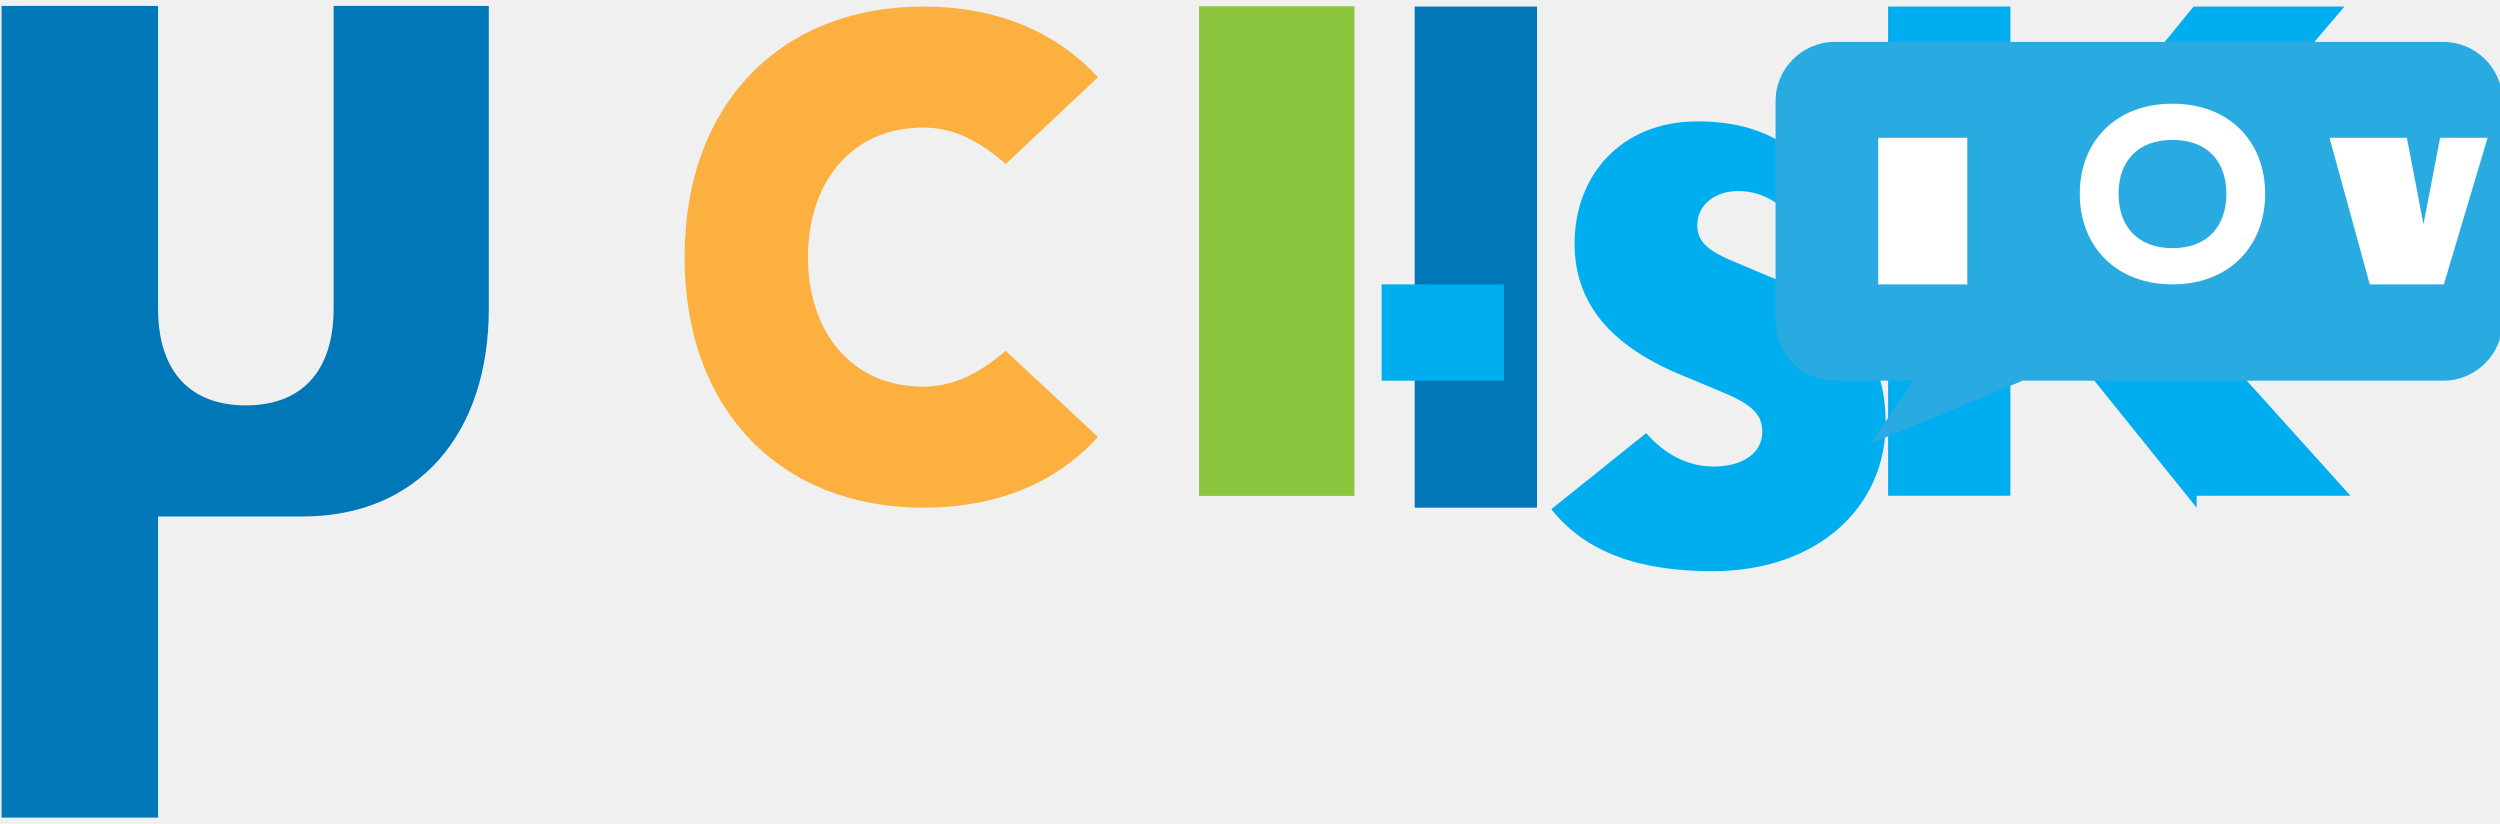
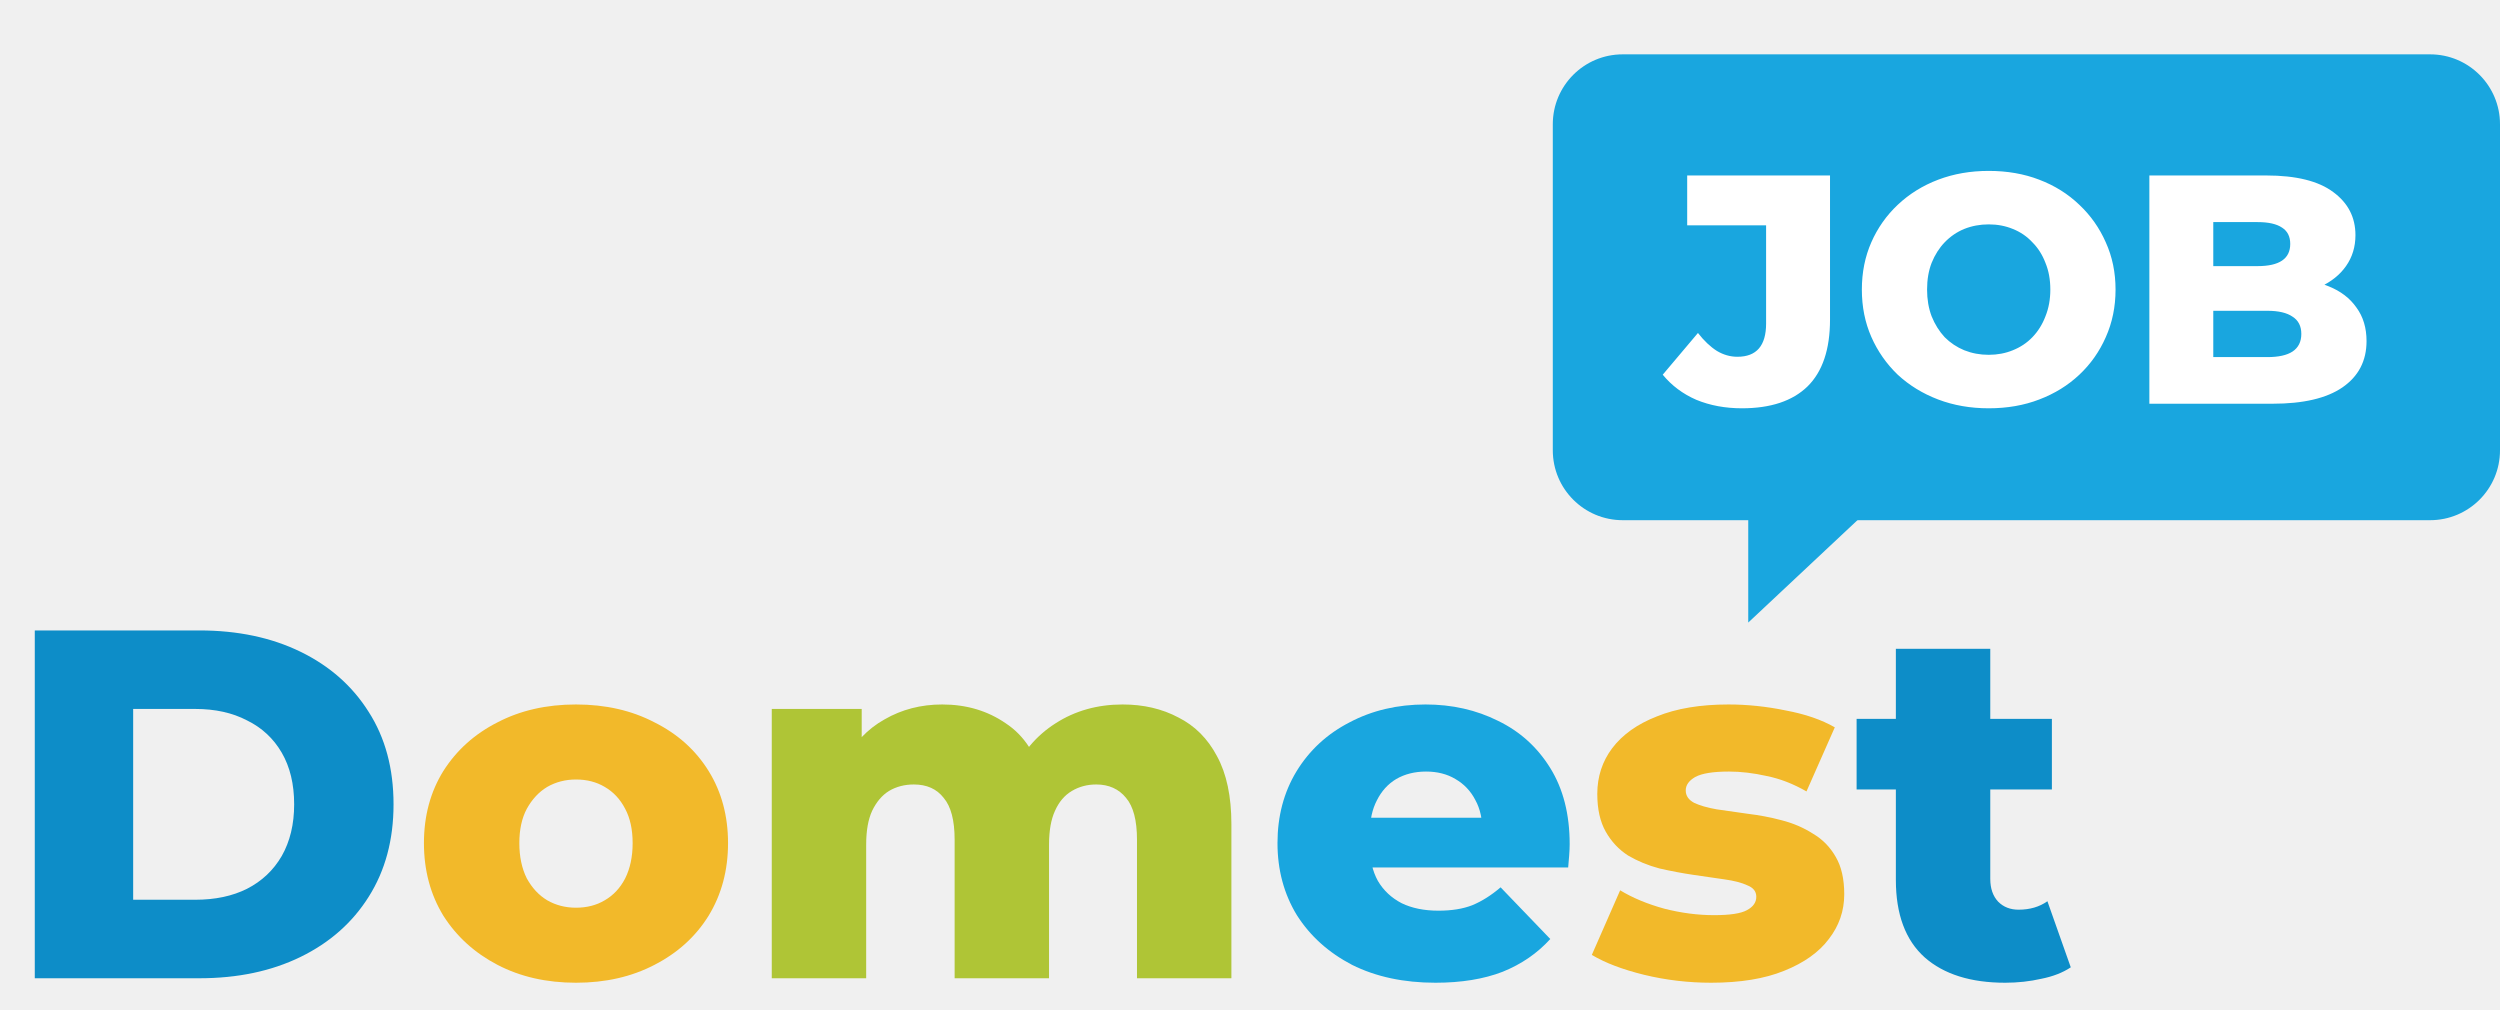
- <svg xmlns="http://www.w3.org/2000/svg" width="352" height="116" viewBox="0 0 352 116" fill="none">
-   <g clip-path="url(#clip0_105_2)">
-     <path d="M22.254 72.72V115.116H0.223V0.84H22.254V43.42C22.254 52.48 26.934 57.08 34.614 57.08C42.294 57.08 46.974 52.48 46.974 43.42V0.84H68.823V43.42C68.823 61.28 58.734 72.72 42.623 72.72H34.434C30.054 72.72 25.494 72.72 22.254 72.72Z" fill="#0077B6" />
-     <path d="M129.989 71.48C110.189 71.48 96.389 58.04 96.389 36.2C96.389 14.36 110.189 0.92 129.989 0.92C140.259 0.92 148.629 4.4 154.589 10.88L141.599 23.09C137.939 19.88 134.279 17.96 129.989 17.96C119.719 17.96 113.759 25.88 113.759 36.2C113.759 46.52 119.719 54.44 129.989 54.44C134.279 54.44 137.939 52.52 141.599 49.4L154.589 61.52C148.629 68.09 140.259 71.48 129.989 71.48Z" fill="#FBB040" />
-     <path d="M168.84 0.92H190.68V69.8H168.84V0.92Z" fill="#8CC63F" />
-     <path d="M255.42 24.2C251.58 19.4 246.3 17.09 238.98 17.09C228.18 17.09 221.7 24.8 221.7 34.28C221.7 42.68 226.74 48.8 237.21 53L242.31 55.13C246.69 56.93 248.13 58.34 248.13 60.8C248.13 63.89 245.22 65.69 241.29 65.69C237.54 65.69 234.33 63.89 231.78 60.98L218.43 71.69C223.35 77.93 231.06 80.42 241.11 80.42C256.02 80.42 265.5 71.3 265.5 59.6C265.5 49.7 260.46 43.4 249.03 38.9L244.56 37.01C240.54 35.39 238.98 34.1 238.98 31.7C238.98 28.79 241.53 26.9 244.74 26.9C247.65 26.9 250.2 28.19 252.75 30.8L265.83 20.21C262.29 16.34 258.93 13.94 255.42 13.94V24.2Z" fill="#00AEEF" />
-     <path d="M309.284 71.48L283.484 39.44L283.064 39.92V69.8H265.844V0.92H283.064V31.4L283.484 31.97L308.864 0.92H330.104L300.344 35.84L330.944 69.8H309.284Z" fill="#00AEEF" />
-     <path d="M199.191 71.48V0.92H216.411V71.48H199.191Z" fill="#0077B6" />
-     <path d="M168.84 0.92H190.68V69.8H168.84V0.92Z" fill="#8CC63F" />
-     <path d="M211.758 53.6L194.538 53.6V40.04L211.758 40.04V53.6Z" fill="#00AEEF" />
-     <g clip-path="url(#clip1_105_2)">
-       <path d="M344.021 53.6C348.611 53.6 352.361 49.85 352.361 45.26V14.24C352.361 9.65 348.611 5.9 344.021 5.9H258.341C253.751 5.9 250.001 9.65 250.001 14.24V45.26C250.001 49.85 253.751 53.6 258.341 53.6H269.471L263.321 62.48L284.801 53.6H344.021Z" fill="#29ABE2" />
-       <path d="M276.995 40.04H264.455V19.4H276.995V40.04Z" fill="white" />
-       <path d="M305.885 40.04C297.875 40.04 292.835 34.64 292.835 27.29C292.835 19.94 297.875 14.6 305.885 14.6C313.895 14.6 318.935 19.94 318.935 27.29C318.935 34.64 313.895 40.04 305.885 40.04ZM305.885 34.94C310.835 34.94 313.475 31.82 313.475 27.29C313.475 22.76 310.835 19.7 305.885 19.7C300.935 19.7 298.295 22.76 298.295 27.29C298.295 31.82 300.935 34.94 305.885 34.94Z" fill="white" />
-       <path d="M344.095 40.04H333.665L327.995 19.4H338.885L341.225 31.58L343.565 19.4H350.255L344.095 40.04Z" fill="white" />
-     </g>
-   </g>
-   <defs>
-     <clipPath id="clip0_105_2">
-       <rect width="352" height="115.116" fill="white" transform="translate(0.222656 0.839844)" />
-     </clipPath>
-     <clipPath id="clip1_105_2">
-       <rect width="102.36" height="56.58" fill="white" transform="translate(250.001 5.8999)" />
-     </clipPath>
-   </defs>
+ <svg xmlns="http://www.w3.org/2000/svg" width="322" height="130" viewBox="0 0 322 130" fill="none">
+   <path d="M4.48 126V81.2H25.664C30.613 81.2 34.965 82.117 38.72 83.952C42.475 85.787 45.397 88.368 47.488 91.696C49.621 95.024 50.688 98.992 50.688 103.6C50.688 108.165 49.621 112.133 47.488 115.504C45.397 118.832 42.475 121.413 38.72 123.248C34.965 125.083 30.613 126 25.664 126H4.48ZM17.152 115.888H25.152C27.712 115.888 29.931 115.419 31.808 114.48C33.728 113.499 35.221 112.091 36.288 110.256C37.355 108.379 37.888 106.16 37.888 103.6C37.888 100.997 37.355 98.779 36.288 96.944C35.221 95.109 33.728 93.723 31.808 92.784C29.931 91.803 27.712 91.312 25.152 91.312H17.152V115.888ZM258.267 126.576C253.83 126.576 250.374 125.488 247.899 123.312C245.424 121.093 244.187 117.765 244.187 113.328V83.568H256.347V113.2C256.347 114.437 256.688 115.419 257.371 116.144C258.054 116.827 258.928 117.168 259.995 117.168C261.446 117.168 262.683 116.805 263.707 116.08L266.715 124.592C265.691 125.275 264.432 125.765 262.939 126.064C261.446 126.405 259.888 126.576 258.267 126.576ZM239.131 101.68V92.592H264.283V101.68H239.131Z" fill="#0D8DC8" />
+   <path d="M74.187 126.576C70.39 126.576 67.019 125.808 64.075 124.272C61.131 122.736 58.806 120.624 57.099 117.936C55.435 115.205 54.603 112.091 54.603 108.592C54.603 105.093 55.435 102 57.099 99.312C58.806 96.624 61.131 94.533 64.075 93.04C67.019 91.504 70.39 90.736 74.187 90.736C77.984 90.736 81.355 91.504 84.299 93.04C87.286 94.533 89.611 96.624 91.275 99.312C92.939 102 93.771 105.093 93.771 108.592C93.771 112.091 92.939 115.205 91.275 117.936C89.611 120.624 87.286 122.736 84.299 124.272C81.355 125.808 77.984 126.576 74.187 126.576ZM74.187 116.912C75.595 116.912 76.832 116.592 77.899 115.952C79.008 115.312 79.883 114.373 80.523 113.136C81.163 111.856 81.483 110.341 81.483 108.592C81.483 106.843 81.163 105.371 80.523 104.176C79.883 102.939 79.008 102 77.899 101.36C76.832 100.72 75.595 100.4 74.187 100.4C72.822 100.4 71.584 100.72 70.475 101.36C69.408 102 68.534 102.939 67.851 104.176C67.211 105.371 66.891 106.843 66.891 108.592C66.891 110.341 67.211 111.856 67.851 113.136C68.534 114.373 69.408 115.312 70.475 115.952C71.584 116.592 72.822 116.912 74.187 116.912ZM220.387 126.576C217.443 126.576 214.563 126.235 211.747 125.552C208.974 124.869 206.734 124.016 205.027 122.992L208.675 114.672C210.296 115.653 212.195 116.443 214.371 117.04C216.547 117.595 218.68 117.872 220.771 117.872C222.819 117.872 224.227 117.659 224.995 117.232C225.806 116.805 226.211 116.229 226.211 115.504C226.211 114.821 225.827 114.331 225.059 114.032C224.334 113.691 223.352 113.435 222.115 113.264C220.92 113.093 219.598 112.901 218.147 112.688C216.696 112.475 215.224 112.197 213.731 111.856C212.28 111.472 210.936 110.917 209.699 110.192C208.504 109.424 207.544 108.4 206.819 107.12C206.094 105.84 205.731 104.219 205.731 102.256C205.731 100.037 206.371 98.075 207.651 96.368C208.974 94.619 210.894 93.253 213.411 92.272C215.928 91.248 219 90.736 222.627 90.736C225.059 90.736 227.512 90.992 229.987 91.504C232.504 91.973 234.616 92.699 236.323 93.68L232.675 101.936C230.968 100.955 229.262 100.293 227.555 99.952C225.848 99.568 224.227 99.376 222.691 99.376C220.643 99.376 219.192 99.611 218.339 100.08C217.528 100.549 217.123 101.125 217.123 101.808C217.123 102.491 217.486 103.024 218.211 103.408C218.936 103.749 219.896 104.027 221.091 104.24C222.328 104.411 223.672 104.603 225.123 104.816C226.574 104.987 228.024 105.264 229.475 105.648C230.968 106.032 232.312 106.608 233.507 107.376C234.744 108.101 235.726 109.104 236.451 110.384C237.176 111.621 237.539 113.221 237.539 115.184C237.539 117.317 236.878 119.237 235.555 120.944C234.275 122.651 232.355 124.016 229.795 125.04C227.278 126.064 224.142 126.576 220.387 126.576Z" fill="#F2B92A" />
+   <path d="M144.588 90.736C147.276 90.736 149.665 91.291 151.756 92.4C153.889 93.467 155.553 95.131 156.748 97.392C157.985 99.653 158.604 102.576 158.604 106.16V126H146.444V108.144C146.444 105.669 145.975 103.877 145.036 102.768C144.097 101.616 142.817 101.04 141.196 101.04C140.044 101.04 138.999 101.317 138.06 101.872C137.121 102.427 136.396 103.28 135.884 104.432C135.372 105.541 135.116 106.992 135.116 108.784V126H122.956V108.144C122.956 105.669 122.487 103.877 121.548 102.768C120.652 101.616 119.372 101.04 117.708 101.04C116.513 101.04 115.447 101.317 114.508 101.872C113.612 102.427 112.887 103.28 112.332 104.432C111.82 105.541 111.564 106.992 111.564 108.784V126H99.404V91.312H110.988V100.976L108.684 98.224C109.964 95.749 111.713 93.893 113.932 92.656C116.151 91.376 118.625 90.736 121.356 90.736C124.471 90.736 127.201 91.547 129.548 93.168C131.937 94.747 133.537 97.221 134.348 100.592L130.38 99.76C131.617 96.944 133.473 94.747 135.948 93.168C138.465 91.547 141.345 90.736 144.588 90.736Z" fill="#AFC536" />
+   <path d="M184.893 126.576C180.797 126.576 177.213 125.808 174.141 124.272C171.111 122.693 168.743 120.56 167.036 117.872C165.373 115.141 164.541 112.048 164.541 108.592C164.541 105.136 165.351 102.064 166.973 99.376C168.637 96.645 170.919 94.533 173.821 93.04C176.722 91.504 179.986 90.736 183.613 90.736C187.026 90.736 190.141 91.44 192.957 92.848C195.773 94.213 198.013 96.24 199.677 98.928C201.341 101.616 202.173 104.88 202.173 108.72C202.173 109.147 202.151 109.637 202.109 110.192C202.066 110.747 202.023 111.259 201.981 111.728H174.525V105.328H195.517L190.909 107.12C190.951 105.541 190.653 104.176 190.013 103.024C189.415 101.872 188.562 100.976 187.453 100.336C186.386 99.696 185.127 99.376 183.677 99.376C182.226 99.376 180.946 99.696 179.837 100.336C178.77 100.976 177.938 101.893 177.341 103.088C176.743 104.24 176.445 105.605 176.445 107.184V109.04C176.445 110.747 176.786 112.219 177.469 113.456C178.194 114.693 179.218 115.653 180.541 116.336C181.863 116.976 183.442 117.296 185.277 117.296C186.983 117.296 188.434 117.061 189.629 116.592C190.866 116.08 192.082 115.312 193.277 114.288L199.677 120.944C198.013 122.779 195.965 124.187 193.533 125.168C191.101 126.107 188.221 126.576 184.893 126.576Z" fill="#19A6DF" />
+   <rect x="200" y="7" width="122" height="60" rx="9" fill="#19A6DF" />
+   <path d="M241.174 65.185L225.174 80.186L225.174 65.185L241.174 65.185Z" fill="#19A6DF" />
+   <path d="M224.366 52.588C222.21 52.588 220.25 52.224 218.486 51.496C216.75 50.74 215.308 49.662 214.16 48.262L218.696 42.886C219.48 43.894 220.292 44.664 221.132 45.196C221.972 45.7 222.854 45.952 223.778 45.952C226.242 45.952 227.474 44.524 227.474 41.668V29.026H217.31V22.6H235.706V41.164C235.706 45 234.74 47.87 232.808 49.774C230.876 51.65 228.062 52.588 224.366 52.588ZM256.145 52.588C253.793 52.588 251.623 52.21 249.635 51.454C247.647 50.698 245.911 49.634 244.427 48.262C242.971 46.862 241.837 45.238 241.025 43.39C240.213 41.542 239.807 39.512 239.807 37.3C239.807 35.088 240.213 33.058 241.025 31.21C241.837 29.362 242.971 27.752 244.427 26.38C245.911 24.98 247.647 23.902 249.635 23.146C251.623 22.39 253.793 22.012 256.145 22.012C258.525 22.012 260.695 22.39 262.655 23.146C264.643 23.902 266.365 24.98 267.821 26.38C269.277 27.752 270.411 29.362 271.223 31.21C272.063 33.058 272.483 35.088 272.483 37.3C272.483 39.512 272.063 41.556 271.223 43.432C270.411 45.28 269.277 46.89 267.821 48.262C266.365 49.634 264.643 50.698 262.655 51.454C260.695 52.21 258.525 52.588 256.145 52.588ZM256.145 45.7C257.265 45.7 258.301 45.504 259.253 45.112C260.233 44.72 261.073 44.16 261.773 43.432C262.501 42.676 263.061 41.78 263.453 40.744C263.873 39.708 264.083 38.56 264.083 37.3C264.083 36.012 263.873 34.864 263.453 33.856C263.061 32.82 262.501 31.938 261.773 31.21C261.073 30.454 260.233 29.88 259.253 29.488C258.301 29.096 257.265 28.9 256.145 28.9C255.025 28.9 253.975 29.096 252.995 29.488C252.043 29.88 251.203 30.454 250.475 31.21C249.775 31.938 249.215 32.82 248.795 33.856C248.403 34.864 248.207 36.012 248.207 37.3C248.207 38.56 248.403 39.708 248.795 40.744C249.215 41.78 249.775 42.676 250.475 43.432C251.203 44.16 252.043 44.72 252.995 45.112C253.975 45.504 255.025 45.7 256.145 45.7ZM276.838 52V22.6H291.874C295.738 22.6 298.622 23.314 300.526 24.742C302.43 26.142 303.382 27.99 303.382 30.286C303.382 31.798 302.976 33.128 302.164 34.276C301.38 35.396 300.26 36.292 298.804 36.964C297.376 37.608 295.668 37.93 293.68 37.93L294.52 35.914C296.592 35.914 298.398 36.236 299.938 36.88C301.478 37.496 302.668 38.406 303.508 39.61C304.376 40.786 304.81 42.228 304.81 43.936C304.81 46.484 303.774 48.472 301.702 49.9C299.658 51.3 296.662 52 292.714 52H276.838ZM285.07 45.994H292.042C293.47 45.994 294.548 45.756 295.276 45.28C296.032 44.776 296.41 44.02 296.41 43.012C296.41 42.004 296.032 41.262 295.276 40.786C294.548 40.282 293.47 40.03 292.042 40.03H284.482V34.276H290.782C292.182 34.276 293.232 34.038 293.932 33.562C294.632 33.086 294.982 32.372 294.982 31.42C294.982 30.468 294.632 29.768 293.932 29.32C293.232 28.844 292.182 28.606 290.782 28.606H285.07V45.994Z" fill="white" />
</svg>
